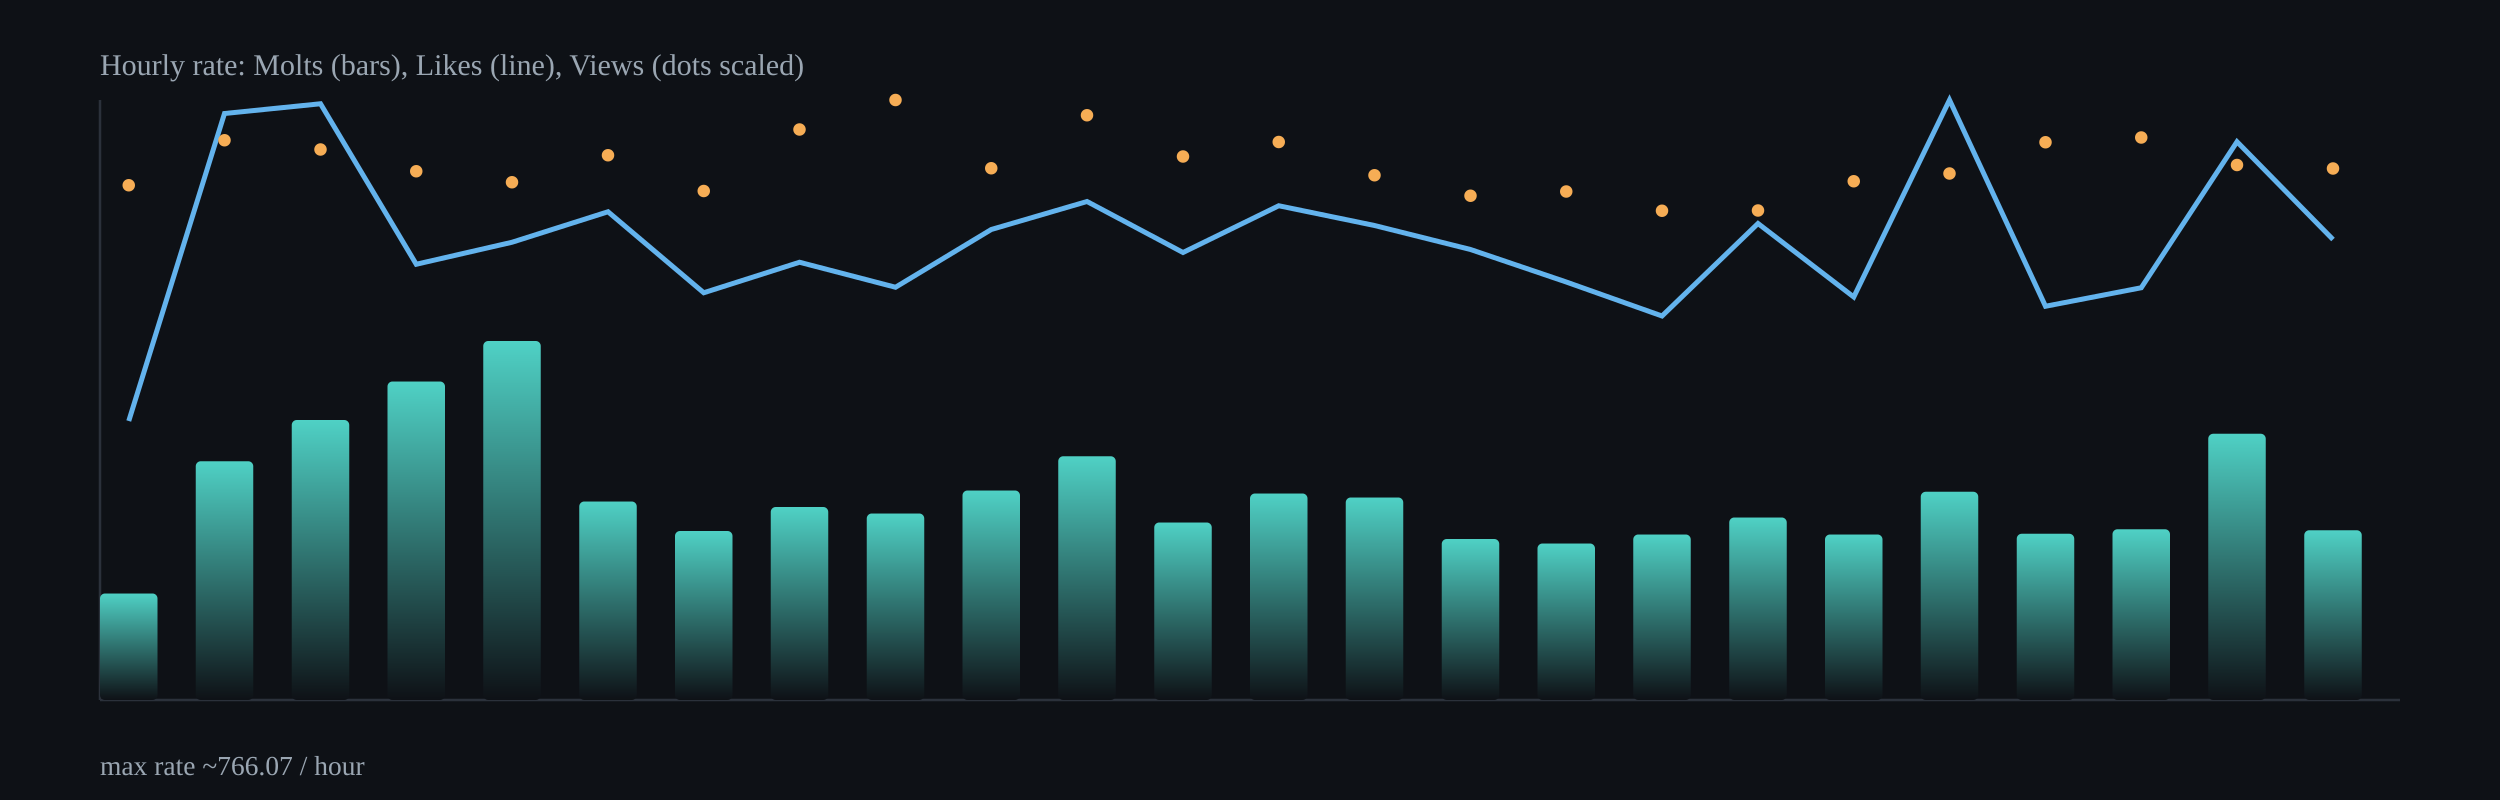
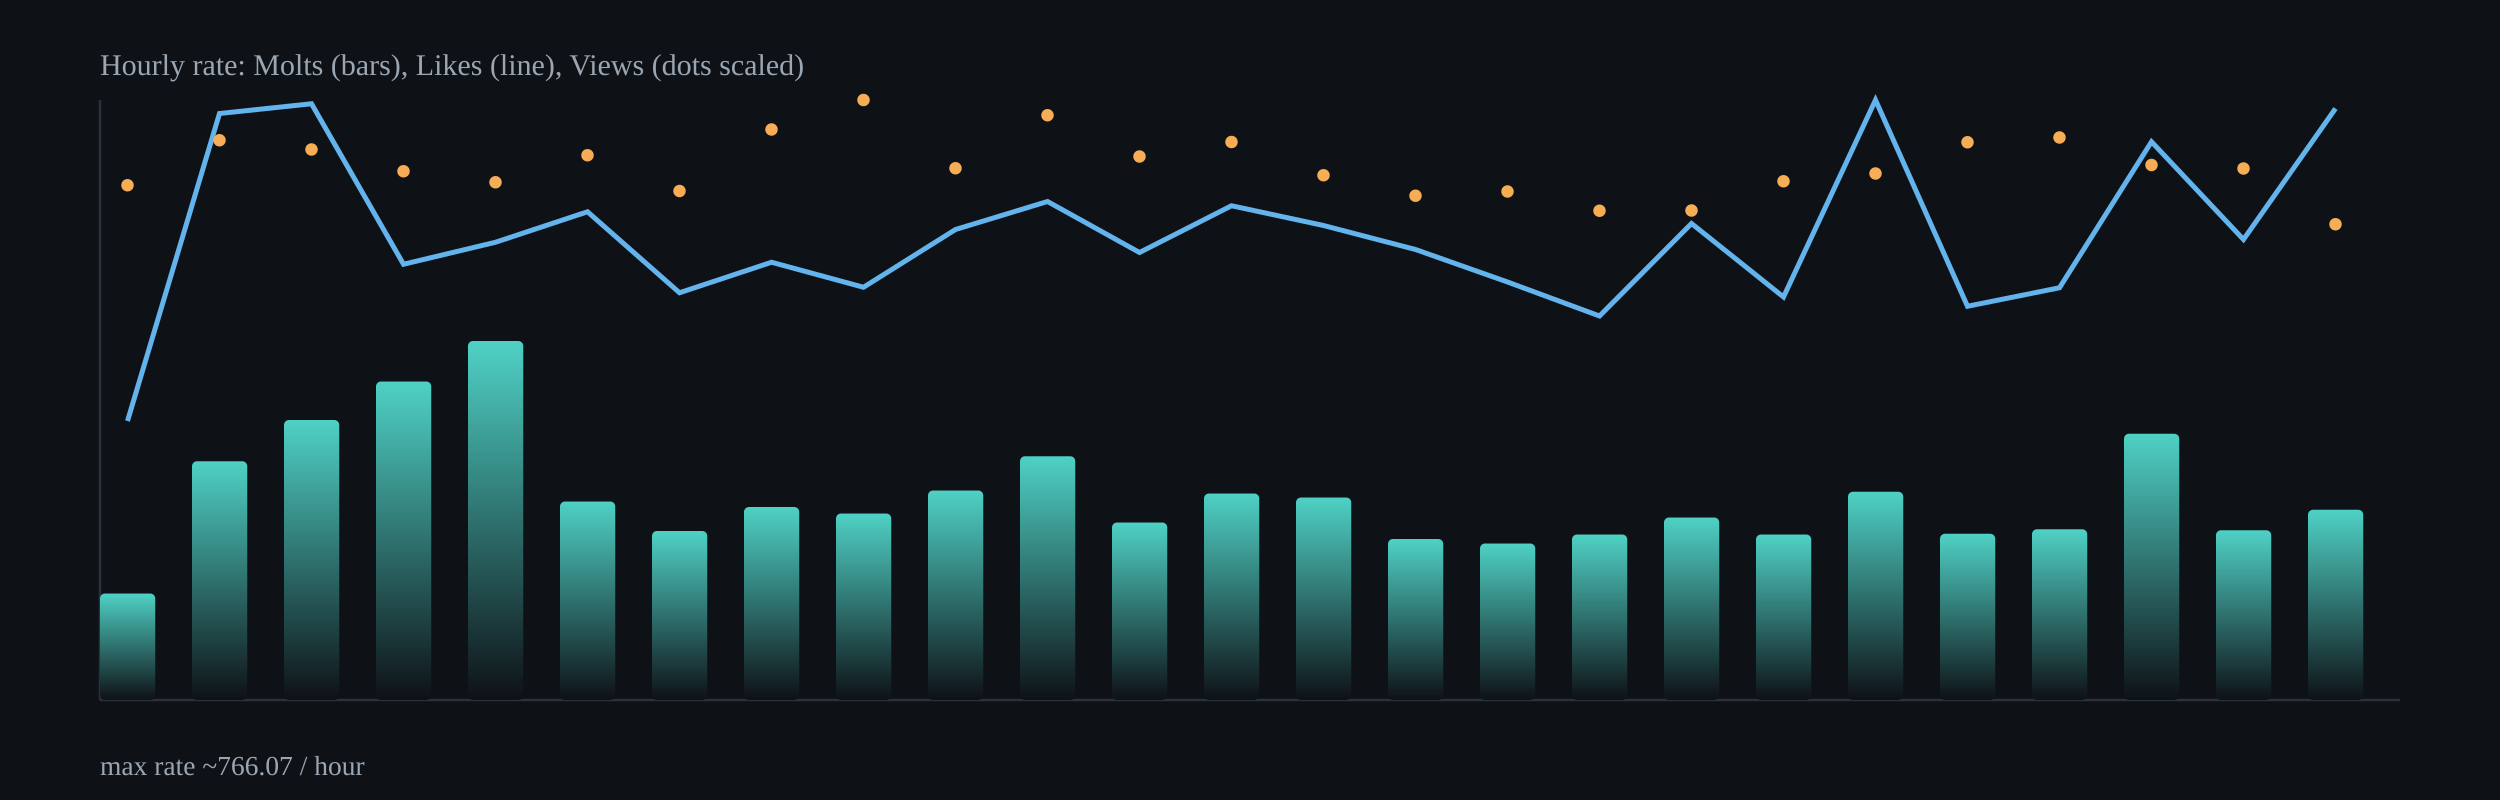
<svg xmlns="http://www.w3.org/2000/svg" width="1000" height="320" viewBox="0 0 1000 320">
  <defs>
    <linearGradient id="barGrad" x1="0" x2="0" y1="0" y2="1">
      <stop offset="0%" stop-color="#4fd1c5" />
      <stop offset="100%" stop-color="#0e1116" />
    </linearGradient>
  </defs>
  <rect x="0" y="0" width="1000" height="320" fill="#0e1116" />
  <g stroke="#2b313b" stroke-width="1">
    <line x1="40" y1="280" x2="960" y2="280" />
    <line x1="40" y1="40" x2="40" y2="280" />
  </g>
-   <rect x="40.0" y="237.4" width="23.0" height="42.6" rx="2" fill="url(#barGrad)" />
-   <rect x="78.3" y="184.5" width="23.0" height="95.5" rx="2" fill="url(#barGrad)" />
-   <rect x="116.7" y="168.0" width="23.0" height="112.0" rx="2" fill="url(#barGrad)" />
-   <rect x="155.0" y="152.6" width="23.0" height="127.4" rx="2" fill="url(#barGrad)" />
-   <rect x="193.3" y="136.4" width="23.0" height="143.6" rx="2" fill="url(#barGrad)" />
-   <rect x="231.7" y="200.6" width="23.0" height="79.4" rx="2" fill="url(#barGrad)" />
-   <rect x="270.0" y="212.4" width="23.0" height="67.6" rx="2" fill="url(#barGrad)" />
-   <rect x="308.3" y="202.8" width="23.0" height="77.2" rx="2" fill="url(#barGrad)" />
-   <rect x="346.7" y="205.4" width="23.0" height="74.6" rx="2" fill="url(#barGrad)" />
-   <rect x="385.0" y="196.2" width="23.0" height="83.8" rx="2" fill="url(#barGrad)" />
-   <rect x="423.3" y="182.5" width="23.0" height="97.5" rx="2" fill="url(#barGrad)" />
-   <rect x="461.7" y="209.0" width="23.0" height="71.0" rx="2" fill="url(#barGrad)" />
-   <rect x="500.0" y="197.4" width="23.0" height="82.6" rx="2" fill="url(#barGrad)" />
-   <rect x="538.3" y="199.0" width="23.0" height="81.0" rx="2" fill="url(#barGrad)" />
-   <rect x="576.7" y="215.6" width="23.0" height="64.4" rx="2" fill="url(#barGrad)" />
-   <rect x="615.0" y="217.4" width="23.0" height="62.6" rx="2" fill="url(#barGrad)" />
-   <rect x="653.3" y="213.8" width="23.0" height="66.2" rx="2" fill="url(#barGrad)" />
-   <rect x="691.7" y="207.0" width="23.0" height="73.0" rx="2" fill="url(#barGrad)" />
-   <rect x="730.0" y="213.8" width="23.0" height="66.2" rx="2" fill="url(#barGrad)" />
-   <rect x="768.3" y="196.7" width="23.0" height="83.3" rx="2" fill="url(#barGrad)" />
-   <rect x="806.7" y="213.5" width="23.0" height="66.5" rx="2" fill="url(#barGrad)" />
-   <rect x="845.0" y="211.7" width="23.0" height="68.3" rx="2" fill="url(#barGrad)" />
-   <rect x="883.3" y="173.5" width="23.0" height="106.5" rx="2" fill="url(#barGrad)" />
-   <rect x="921.7" y="212.1" width="23.0" height="67.9" rx="2" fill="url(#barGrad)" />
-   <polyline fill="none" stroke="#63b3ed" stroke-width="2" points="51.5,168.4 89.8,45.4 128.2,41.5 166.5,105.7 204.8,96.9 243.2,84.7 281.5,117.1 319.8,104.9 358.2,114.9 396.5,91.8 434.8,80.6 473.2,101.0 511.5,82.3 549.8,90.2 588.2,99.8 626.5,112.8 664.8,126.4 703.2,89.4 741.5,118.8 779.8,40.0 818.2,122.5 856.5,115.1 894.8,56.7 933.2,95.8" />
-   <circle cx="51.5" cy="74.1" r="2.5" fill="#f6ad55" />
-   <circle cx="89.8" cy="56.1" r="2.5" fill="#f6ad55" />
-   <circle cx="128.2" cy="59.8" r="2.5" fill="#f6ad55" />
-   <circle cx="166.5" cy="68.5" r="2.5" fill="#f6ad55" />
-   <circle cx="204.8" cy="72.9" r="2.5" fill="#f6ad55" />
-   <circle cx="243.2" cy="62.1" r="2.5" fill="#f6ad55" />
-   <circle cx="281.5" cy="76.4" r="2.5" fill="#f6ad55" />
-   <circle cx="319.8" cy="51.8" r="2.5" fill="#f6ad55" />
-   <circle cx="358.2" cy="40.0" r="2.5" fill="#f6ad55" />
-   <circle cx="396.5" cy="67.3" r="2.5" fill="#f6ad55" />
-   <circle cx="434.8" cy="46.1" r="2.5" fill="#f6ad55" />
-   <circle cx="473.2" cy="62.6" r="2.5" fill="#f6ad55" />
-   <circle cx="511.5" cy="56.8" r="2.5" fill="#f6ad55" />
-   <circle cx="549.8" cy="70.1" r="2.5" fill="#f6ad55" />
-   <circle cx="588.2" cy="78.3" r="2.5" fill="#f6ad55" />
-   <circle cx="626.5" cy="76.6" r="2.5" fill="#f6ad55" />
-   <circle cx="664.8" cy="84.3" r="2.5" fill="#f6ad55" />
-   <circle cx="703.2" cy="84.2" r="2.5" fill="#f6ad55" />
-   <circle cx="741.5" cy="72.5" r="2.5" fill="#f6ad55" />
-   <circle cx="779.8" cy="69.4" r="2.5" fill="#f6ad55" />
-   <circle cx="818.2" cy="56.9" r="2.5" fill="#f6ad55" />
-   <circle cx="856.5" cy="55.0" r="2.5" fill="#f6ad55" />
-   <circle cx="894.8" cy="66.0" r="2.5" fill="#f6ad55" />
-   <circle cx="933.2" cy="67.4" r="2.5" fill="#f6ad55" />
+   <rect x="40.0" y="237.4" width="22.1" height="42.6" rx="2" fill="url(#barGrad)" />
+   <rect x="76.8" y="184.5" width="22.1" height="95.5" rx="2" fill="url(#barGrad)" />
+   <rect x="113.6" y="168.0" width="22.1" height="112.0" rx="2" fill="url(#barGrad)" />
+   <rect x="150.4" y="152.6" width="22.1" height="127.4" rx="2" fill="url(#barGrad)" />
+   <rect x="187.2" y="136.4" width="22.1" height="143.6" rx="2" fill="url(#barGrad)" />
+   <rect x="224.0" y="200.6" width="22.1" height="79.4" rx="2" fill="url(#barGrad)" />
+   <rect x="260.8" y="212.4" width="22.1" height="67.6" rx="2" fill="url(#barGrad)" />
+   <rect x="297.6" y="202.8" width="22.1" height="77.2" rx="2" fill="url(#barGrad)" />
+   <rect x="334.4" y="205.4" width="22.1" height="74.6" rx="2" fill="url(#barGrad)" />
+   <rect x="371.2" y="196.2" width="22.1" height="83.8" rx="2" fill="url(#barGrad)" />
+   <rect x="408.0" y="182.5" width="22.1" height="97.5" rx="2" fill="url(#barGrad)" />
+   <rect x="444.8" y="209.0" width="22.1" height="71.0" rx="2" fill="url(#barGrad)" />
+   <rect x="481.6" y="197.4" width="22.1" height="82.6" rx="2" fill="url(#barGrad)" />
+   <rect x="518.4" y="199.0" width="22.1" height="81.0" rx="2" fill="url(#barGrad)" />
+   <rect x="555.2" y="215.6" width="22.1" height="64.4" rx="2" fill="url(#barGrad)" />
+   <rect x="592.0" y="217.4" width="22.1" height="62.6" rx="2" fill="url(#barGrad)" />
+   <rect x="628.8" y="213.8" width="22.1" height="66.2" rx="2" fill="url(#barGrad)" />
+   <rect x="665.6" y="207.0" width="22.1" height="73.0" rx="2" fill="url(#barGrad)" />
+   <rect x="702.4" y="213.8" width="22.1" height="66.2" rx="2" fill="url(#barGrad)" />
+   <rect x="739.2" y="196.7" width="22.1" height="83.3" rx="2" fill="url(#barGrad)" />
+   <rect x="776.0" y="213.5" width="22.1" height="66.5" rx="2" fill="url(#barGrad)" />
+   <rect x="812.8" y="211.7" width="22.1" height="68.3" rx="2" fill="url(#barGrad)" />
+   <rect x="849.6" y="173.5" width="22.1" height="106.5" rx="2" fill="url(#barGrad)" />
+   <rect x="886.4" y="212.1" width="22.1" height="67.9" rx="2" fill="url(#barGrad)" />
+   <rect x="923.2" y="203.9" width="22.1" height="76.1" rx="2" fill="url(#barGrad)" />
+   <polyline fill="none" stroke="#63b3ed" stroke-width="2" points="51.0,168.4 87.8,45.4 124.6,41.5 161.4,105.7 198.2,96.9 235.0,84.7 271.8,117.1 308.6,104.9 345.4,114.9 382.2,91.8 419.0,80.6 455.8,101.0 492.6,82.3 529.4,90.2 566.2,99.8 603.0,112.8 639.8,126.4 676.6,89.4 713.4,118.8 750.2,40.0 787.0,122.5 823.8,115.1 860.6,56.7 897.4,95.8 934.2,43.4" />
+   <circle cx="51.0" cy="74.1" r="2.5" fill="#f6ad55" />
+   <circle cx="87.8" cy="56.1" r="2.5" fill="#f6ad55" />
+   <circle cx="124.6" cy="59.8" r="2.5" fill="#f6ad55" />
+   <circle cx="161.4" cy="68.5" r="2.5" fill="#f6ad55" />
+   <circle cx="198.2" cy="72.9" r="2.5" fill="#f6ad55" />
+   <circle cx="235.0" cy="62.1" r="2.5" fill="#f6ad55" />
+   <circle cx="271.8" cy="76.4" r="2.5" fill="#f6ad55" />
+   <circle cx="308.6" cy="51.8" r="2.5" fill="#f6ad55" />
+   <circle cx="345.4" cy="40.0" r="2.5" fill="#f6ad55" />
+   <circle cx="382.2" cy="67.3" r="2.5" fill="#f6ad55" />
+   <circle cx="419.0" cy="46.1" r="2.5" fill="#f6ad55" />
+   <circle cx="455.8" cy="62.6" r="2.5" fill="#f6ad55" />
+   <circle cx="492.6" cy="56.8" r="2.5" fill="#f6ad55" />
+   <circle cx="529.4" cy="70.1" r="2.5" fill="#f6ad55" />
+   <circle cx="566.2" cy="78.3" r="2.5" fill="#f6ad55" />
+   <circle cx="603.0" cy="76.6" r="2.5" fill="#f6ad55" />
+   <circle cx="639.8" cy="84.3" r="2.5" fill="#f6ad55" />
+   <circle cx="676.6" cy="84.2" r="2.5" fill="#f6ad55" />
+   <circle cx="713.4" cy="72.5" r="2.5" fill="#f6ad55" />
+   <circle cx="750.2" cy="69.4" r="2.5" fill="#f6ad55" />
+   <circle cx="787.0" cy="56.9" r="2.5" fill="#f6ad55" />
+   <circle cx="823.8" cy="55.0" r="2.5" fill="#f6ad55" />
+   <circle cx="860.6" cy="66.0" r="2.5" fill="#f6ad55" />
+   <circle cx="897.4" cy="67.4" r="2.5" fill="#f6ad55" />
+   <circle cx="934.2" cy="89.7" r="2.5" fill="#f6ad55" />
  <text x="40" y="30" fill="#9aa6b2" font-size="12">Hourly rate: Molts (bars), Likes (line), Views (dots scaled)</text>
  <text x="40" y="310" fill="#9aa6b2" font-size="11">max rate ~766.07 / hour</text>
</svg>
